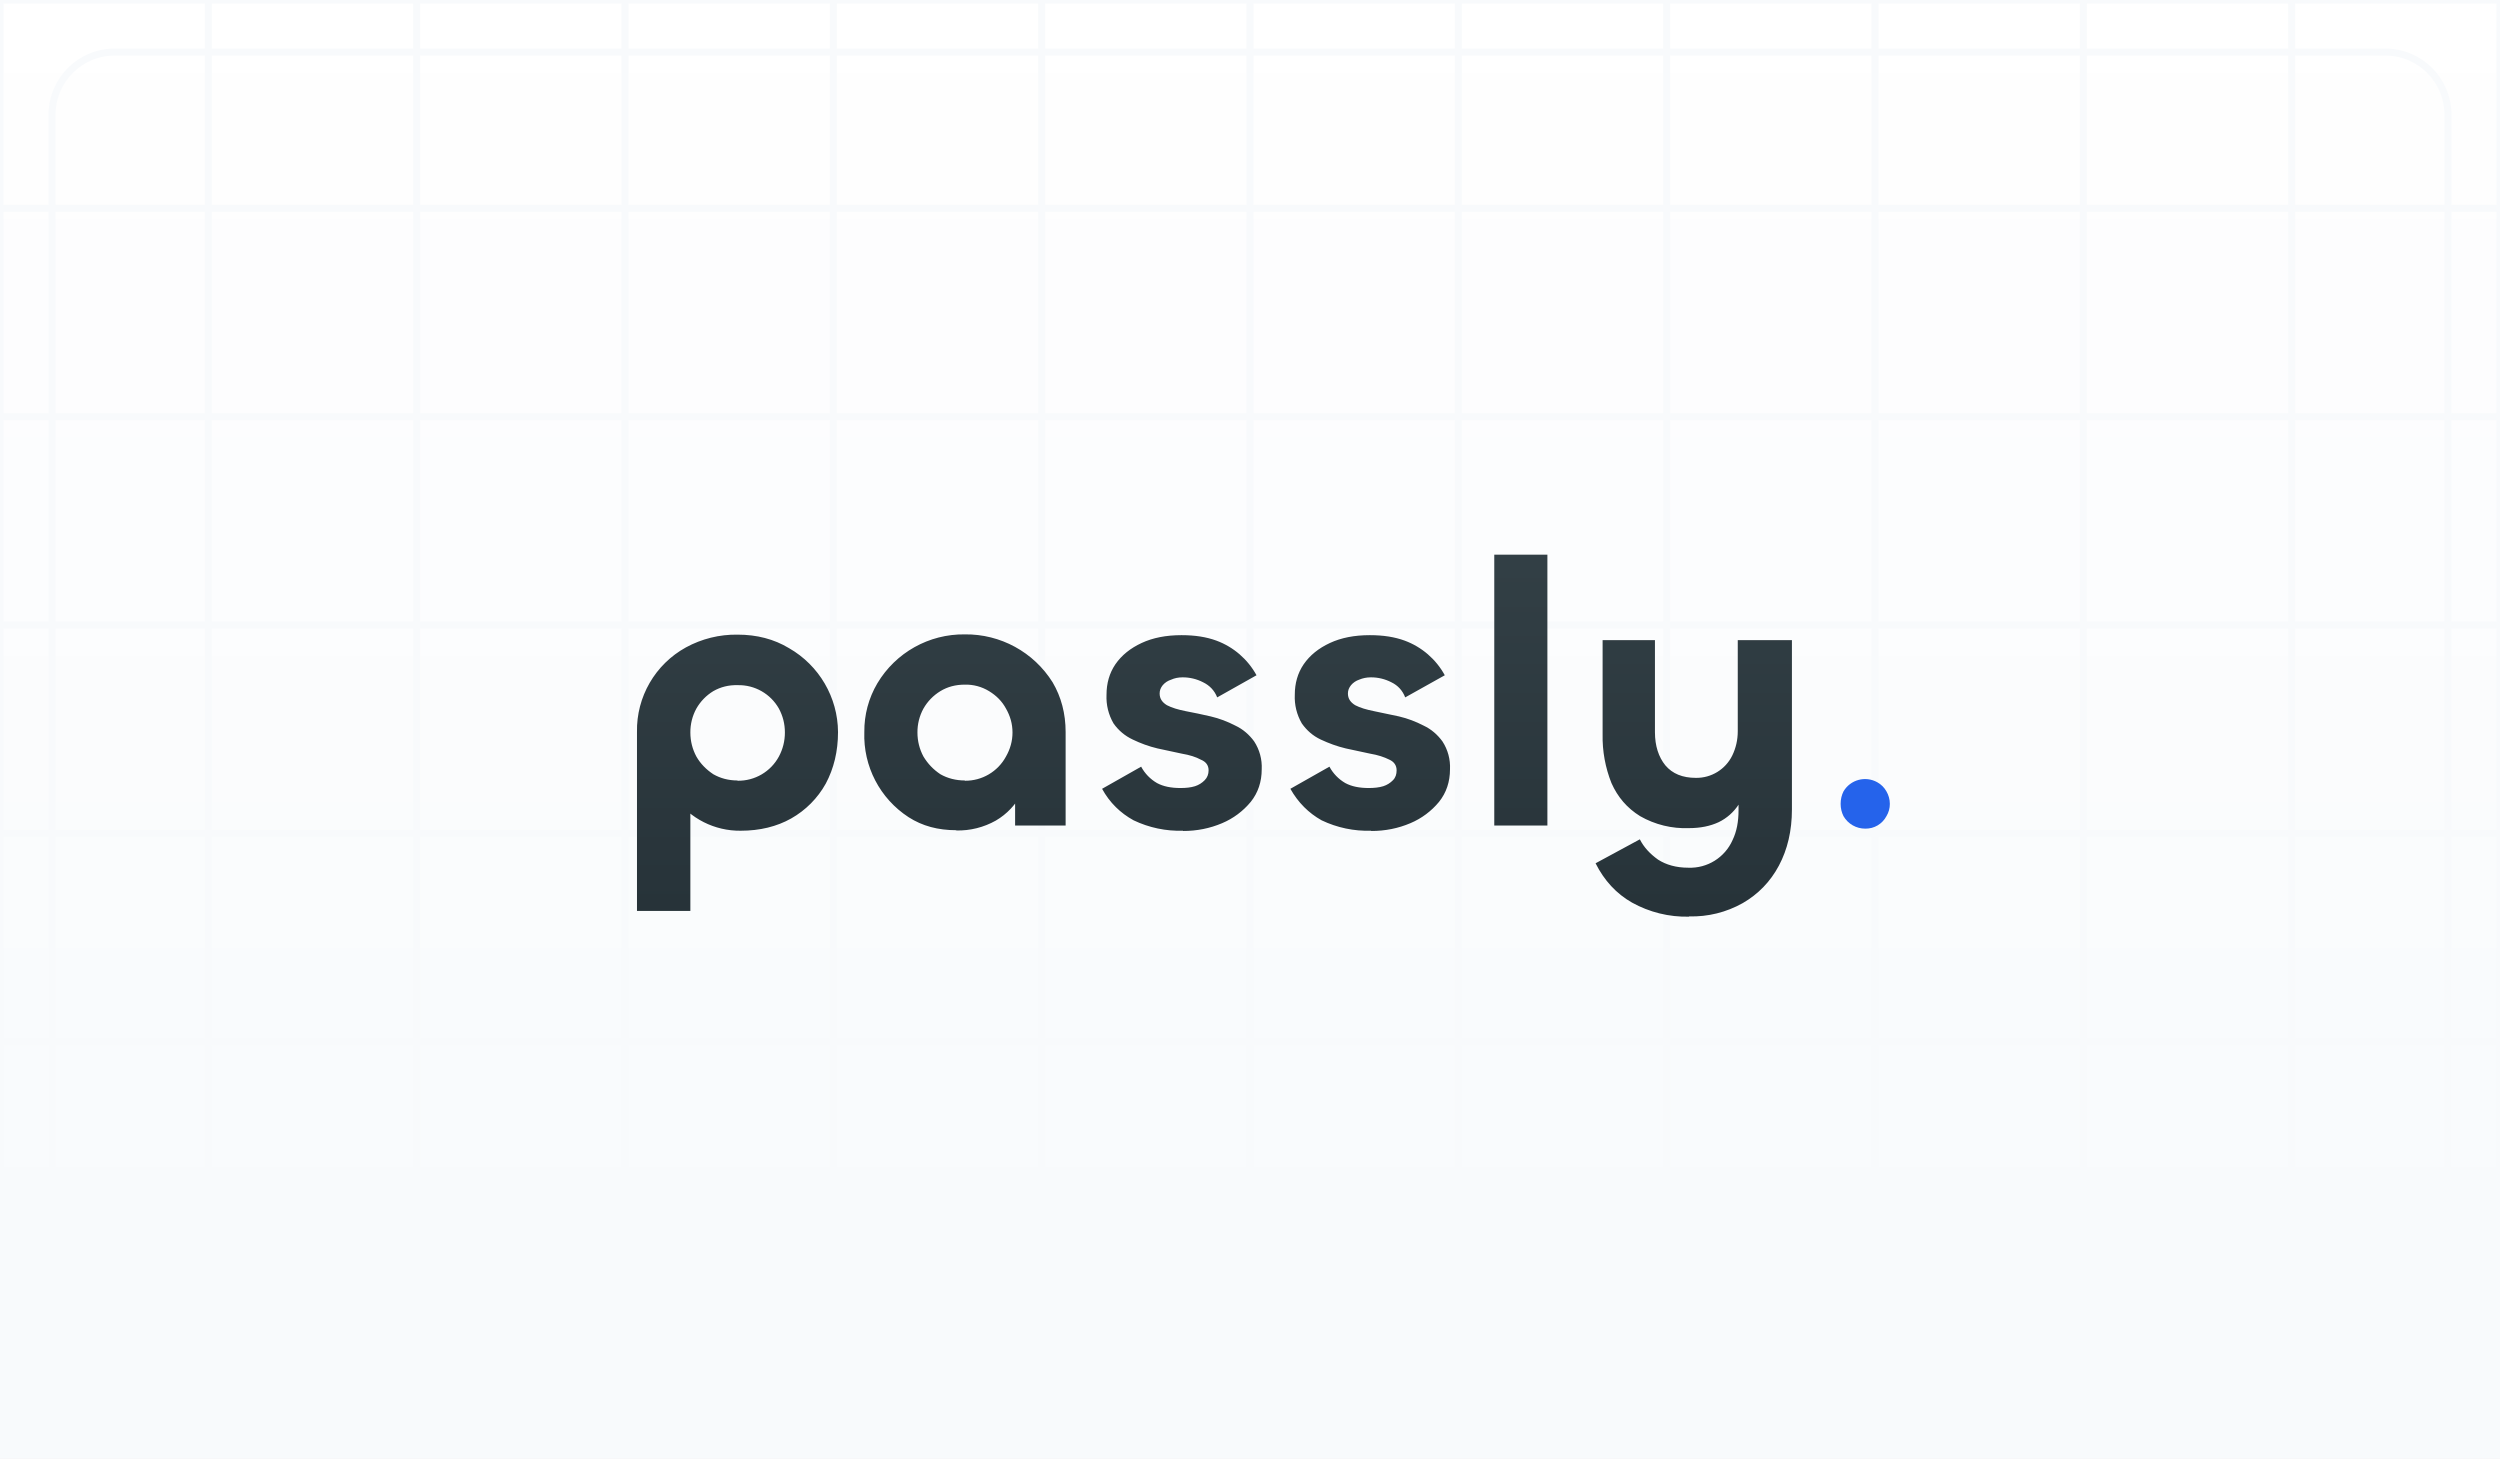
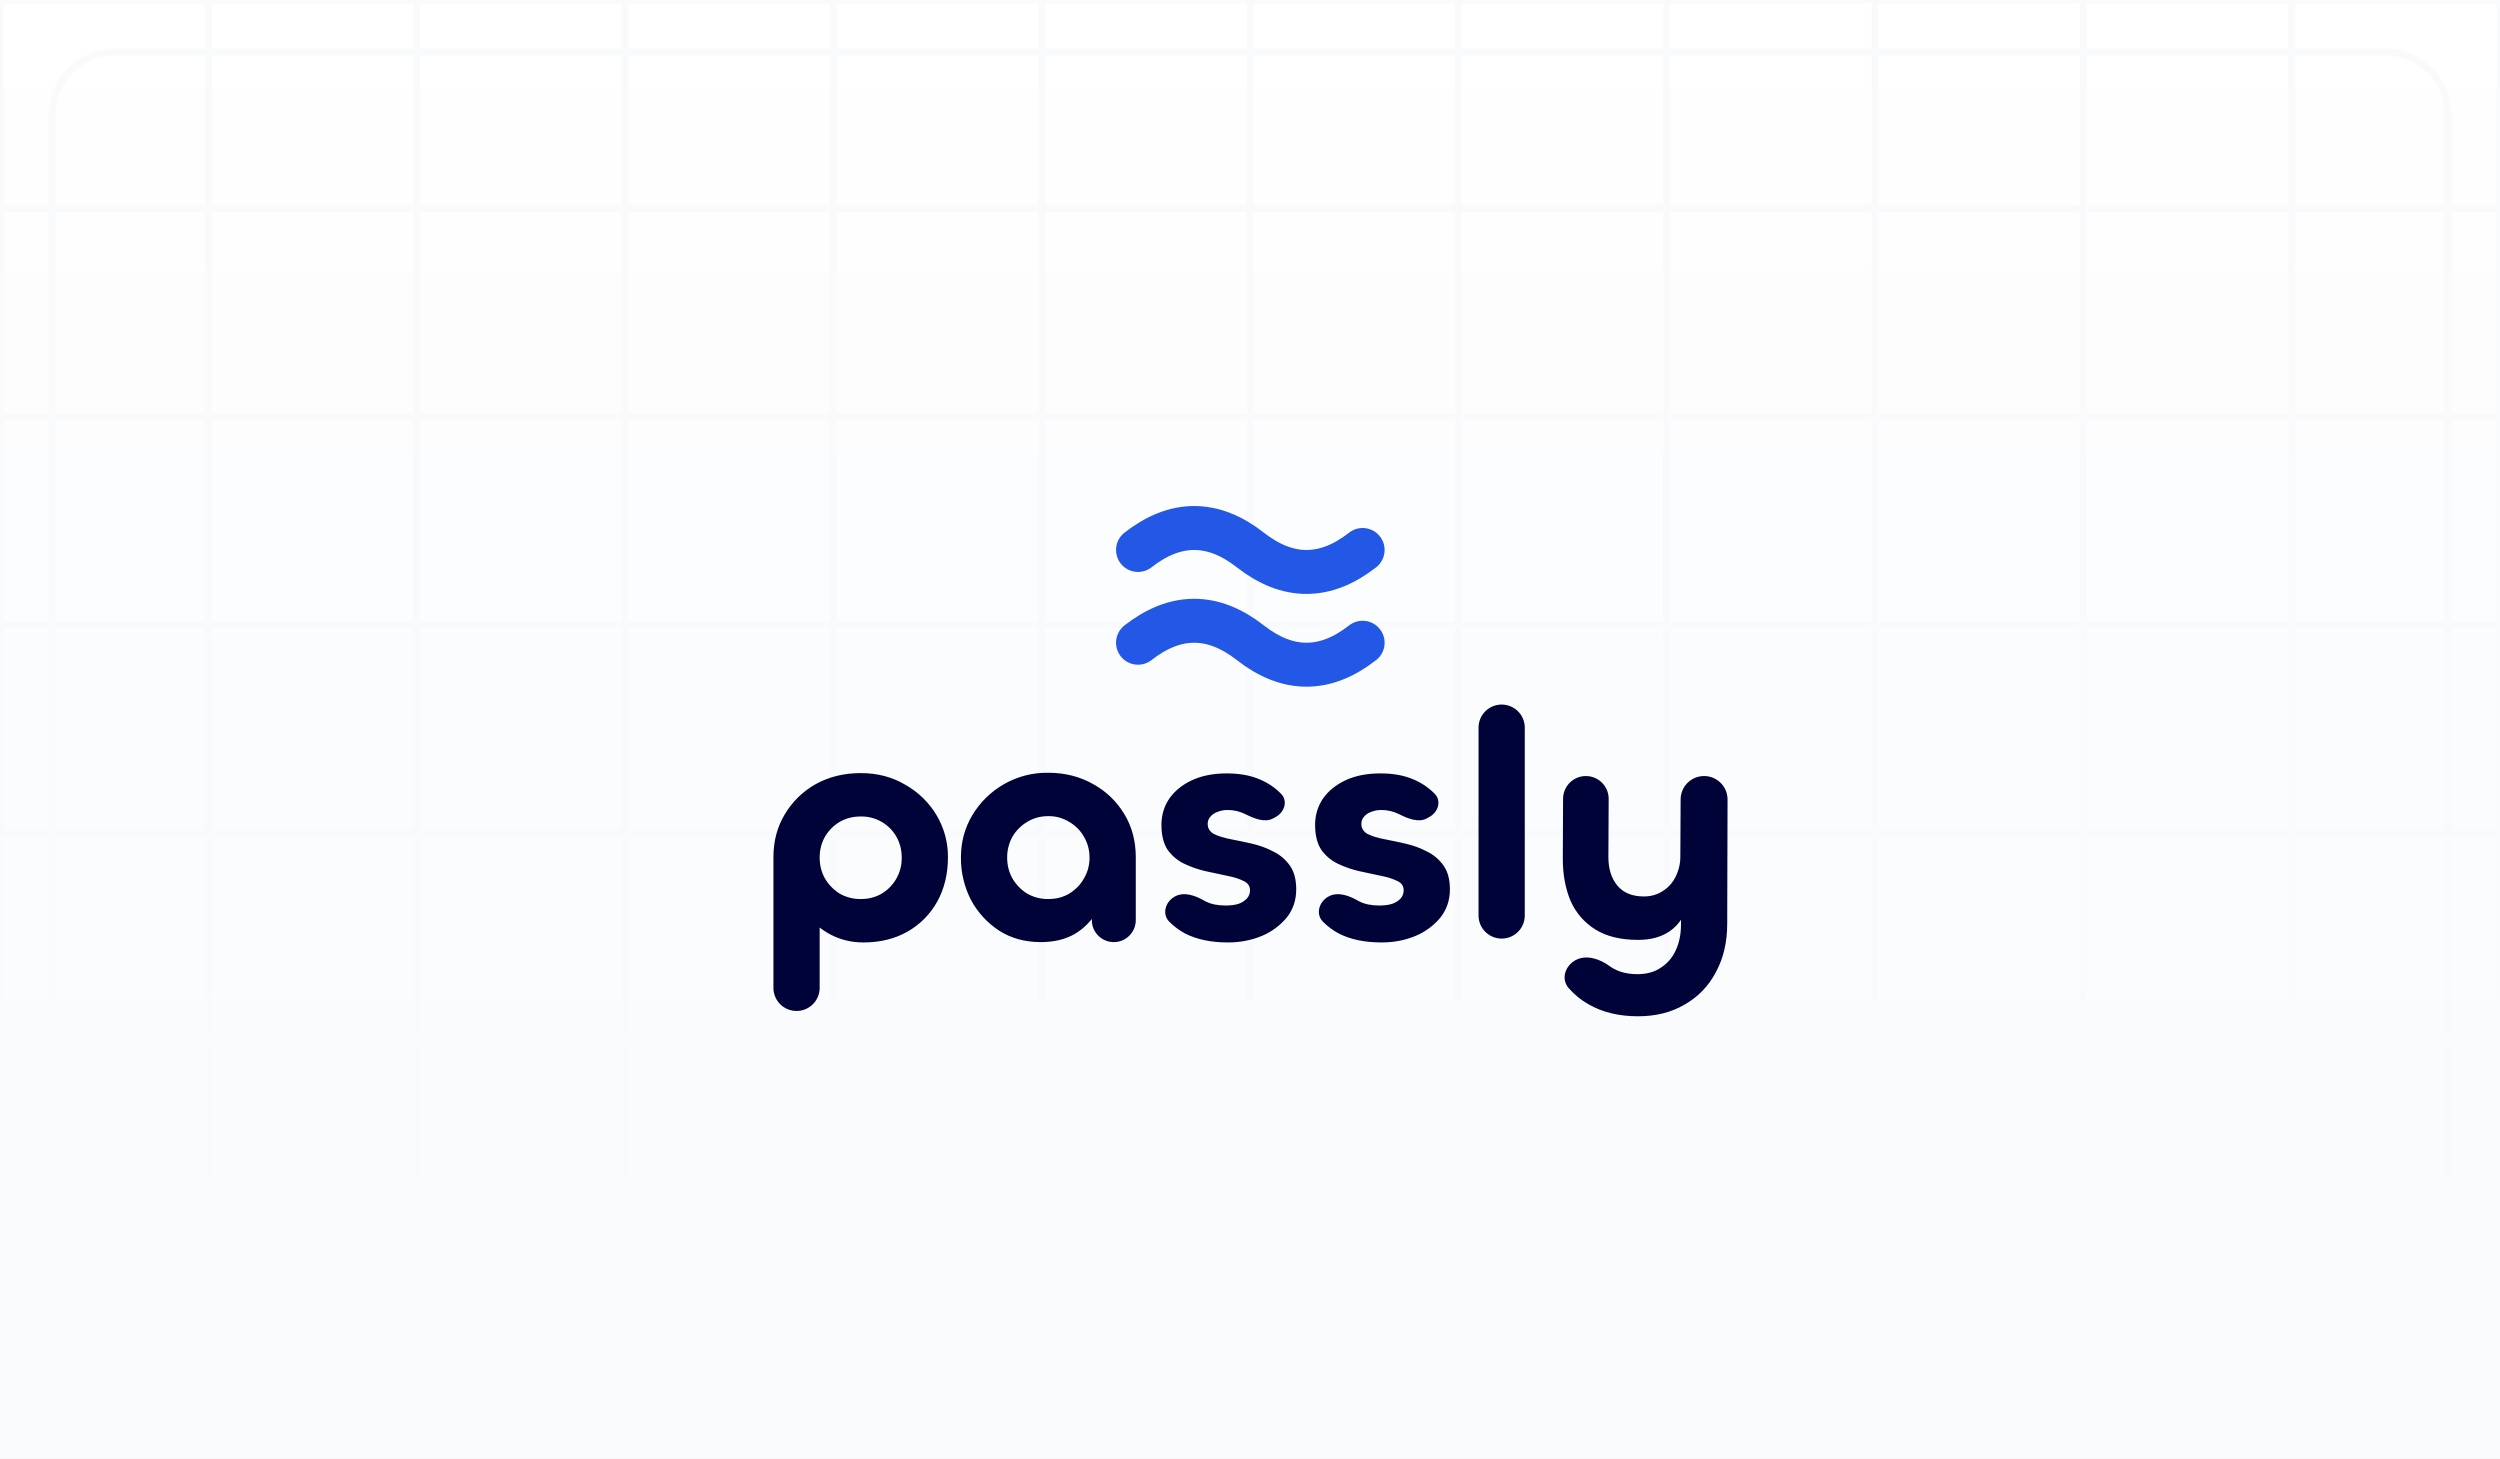
- <svg xmlns="http://www.w3.org/2000/svg" width="960" height="560" fill="none">
+ <svg xmlns="http://www.w3.org/2000/svg" fill="none" viewBox="0 0 960 560">
  <g clip-path="url(#a)">
    <path fill="#fff" d="M0 0h960v560H0z" />
-     <path fill="url(#b)" d="M0 0h960v560H0V0Z" />
-     <path stroke="#F8FAFC" stroke-miterlimit="10" stroke-width="2.7" d="M80 0H0v80M80 0v80m0-80h80M80 80H0m80 0h80m-80 0v80M0 80v80M160 0v80m0-80h80m-80 80h80m-80 0v80M240 0v80m0-80h80m-80 80h80m-80 0v80M320 0v80m0-80h80m-80 80h80m-80 0v80M400 0v80m0-80h80m-80 80h80m-80 0v80M480 0v80m0-80h80m-80 80h80m-80 0v80M560 0v80m0-80h80m-80 80h80m-80 0v80M640 0v80m0-80h80m-80 80h80m-80 0v80M720 0v80m0-80h80m-80 80h80m-80 0v80M800 0v80m0-80h80m-80 80h80m-80 0v80M880 0v80m0-80h80v80m-80 0h80m-80 0v80m80-80v80m-880 0H0m80 0h80m-80 0v80M0 160v80m160-80h80m-80 0v80m80-80h80m-80 0v80m80-80h80m-80 0v80m80-80h80m-80 0v80m80-80h80m-80 0v80m80-80h80m-80 0v80m80-80h80m-80 0v80m80-80h80m-80 0v80m80-80h80m-80 0v80m80-80h80m-80 0v80m80-80v80m-880 0H0m80 0h80m-80 0v80M0 240v80m160-80h80m-80 0v80m80-80h80m-80 0v80m80-80h80m-80 0v80m80-80h80m-80 0v80m80-80h80m-80 0v80m80-80h80m-80 0v80m80-80h80m-80 0v80m80-80h80m-80 0v80m80-80h80m-80 0v80m80-80h80m-80 0v80m80-80v80m-880 0H0m80 0h80m-80 0v80M0 320v80m160-80h80m-80 0v80m80-80h80m-80 0v80m80-80h80m-80 0v80m80-80h80m-80 0v80m80-80h80m-80 0v80m80-80h80m-80 0v80m80-80h80m-80 0v80m80-80h80m-80 0v80m80-80h80m-80 0v80m80-80h80m-80 0v80m80-80v80m-880 0H0m80 0h80m-80 0v80M0 400v80m160-80h80m-80 0v80m80-80h80m-80 0v80m80-80h80m-80 0v80m80-80h80m-80 0v80m80-80h80m-80 0v80m80-80h80m-80 0v80m80-80h80m-80 0v80m80-80h80m-80 0v80m80-80h80m-80 0v80m80-80h80m-80 0v80m80-80v80m-880 0H0m80 0h80m-80 0v80M0 480v80h80m80-80h80m-80 0v80m80-80h80m-80 0v80m80-80h80m-80 0v80m80-80h80m-80 0v80m80-80h80m-80 0v80m80-80h80m-80 0v80m80-80h80m-80 0v80m80-80h80m-80 0v80m80-80h80m-80 0v80m80-80h80m-80 0v80m80-80v80h-80m-800 0h80m0 0h80m0 0h80m0 0h80m0 0h80m0 0h80m0 0h80m0 0h80m0 0h80m0 0h80" />
-     <path stroke="#F8FAFC" stroke-miterlimit="10" stroke-width="2.7" d="M916 540H44a24 24 0 0 1-24-24V44a24 24 0 0 1 24-24h872a24 24 0 0 1 24 24v472a24 24 0 0 1-24 24Z" />
-     <path fill="url(#c)" d="M265 349.8h-20.4v-68.7a36.3 36.3 0 0 1 18.8-32.5 40.1 40.1 0 0 1 19.8-4.9c7.4 0 14 1.7 19.8 5.2a37.4 37.4 0 0 1 18.8 32.2c0 7.4-1.6 14-4.7 19.8a34.8 34.8 0 0 1-13.3 13.4c-5.5 3.1-12 4.7-19.4 4.7a30.7 30.7 0 0 1-25.2-12.7c-2.7-3.8-4-8-4-12.3l9.9 1.7v54.1Zm18.2-50a17.7 17.7 0 0 0 15.9-9.3c1.5-2.8 2.3-5.9 2.3-9.2 0-3.4-.8-6.4-2.3-9.2a17.7 17.7 0 0 0-15.8-9c-3.5-.1-6.6.7-9.4 2.3a18.6 18.6 0 0 0-6.5 6.7 18.8 18.8 0 0 0-2.3 9.2c0 3.3.8 6.4 2.3 9.2 1.6 2.8 3.8 5 6.5 6.8 2.8 1.6 5.9 2.4 9.3 2.4Zm84 19c-7 0-13-1.6-18.3-5a37.4 37.4 0 0 1-17-32.7 36 36 0 0 1 5-18.7 38.5 38.5 0 0 1 33.6-18.8 39.2 39.2 0 0 1 33.7 18.4c3.3 5.6 5 12 5 19.1V317h-19.4v-25.8l6.2-1.7c0 5.6-1.2 10.6-3.6 15.1-2.4 4.4-5.7 8-10 10.5a29.5 29.5 0 0 1-15.2 3.8Zm3.3-19a17.7 17.7 0 0 0 15.8-9.3c1.6-2.8 2.5-5.9 2.5-9.2 0-3.4-.9-6.4-2.5-9.2-1.5-2.8-3.7-5-6.5-6.7a17 17 0 0 0-9.3-2.5c-3.5 0-6.6.8-9.4 2.5a18.6 18.6 0 0 0-6.5 6.7 18.8 18.8 0 0 0-2.3 9.2c0 3.3.8 6.4 2.3 9.2 1.7 2.8 3.8 5 6.5 6.8 2.8 1.6 6 2.4 9.4 2.4Zm83.8 19.2a41 41 0 0 1-19-4c-5.1-2.8-9.2-6.8-12.1-12.1l15-8.5a16 16 0 0 0 6.1 6.3c2.4 1.3 5.4 1.9 9 1.9 2.2 0 4-.2 5.6-.7a9 9 0 0 0 3.7-2.3c1-1 1.5-2.3 1.5-3.8 0-1.9-1-3.3-3-4.1-1.8-1-4.3-1.8-7.3-2.3l-9.3-2c-3.4-.8-6.6-2-9.5-3.4-3-1.4-5.5-3.5-7.4-6.2a20 20 0 0 1-2.7-11c0-4.4 1.1-8.3 3.4-11.7 2.4-3.5 5.8-6.2 10.1-8.2 4.3-2 9.4-3 15.3-3 5.2 0 9.6.7 13.4 2.1a29 29 0 0 1 15.4 13.3l-15.1 8.5c-1-2.6-2.9-4.6-5.4-5.8a17 17 0 0 0-7.9-1.9c-1.6 0-3.1.3-4.4.9a7 7 0 0 0-3.2 2.1c-.8 1-1.2 2-1.2 3.2 0 2 1 3.4 2.8 4.5 1.9 1 4.3 1.7 7.3 2.3 3 .6 6.2 1.2 9.5 2 3.4.8 6.5 2 9.4 3.5 3 1.4 5.4 3.5 7.3 6.1a18 18 0 0 1 2.9 10.7c0 4.8-1.4 9-4.2 12.5a28.7 28.7 0 0 1-11 8.2c-4.7 2-9.7 3-15 3Zm72.2 0a41 41 0 0 1-19-4c-5-2.8-9-6.8-12-12.1l15-8.5a16 16 0 0 0 6.1 6.3c2.4 1.3 5.4 1.9 9 1.9 2.1 0 4-.2 5.6-.7a9 9 0 0 0 3.7-2.3c1-1 1.4-2.3 1.4-3.8 0-1.9-1-3.3-2.8-4.1-2-1-4.4-1.8-7.4-2.3l-9.3-2c-3.4-.8-6.6-2-9.6-3.4s-5.4-3.5-7.3-6.2a20 20 0 0 1-2.7-11c0-4.4 1.1-8.3 3.4-11.7 2.4-3.5 5.8-6.2 10.1-8.2 4.3-2 9.4-3 15.3-3 5.2 0 9.6.7 13.4 2.1a29 29 0 0 1 15.4 13.3l-15.2 8.5c-1-2.6-2.8-4.6-5.3-5.8a17 17 0 0 0-7.9-1.9c-1.6 0-3.1.3-4.5.9a7 7 0 0 0-3.1 2.1c-.8 1-1.2 2-1.2 3.2 0 2 1 3.4 2.8 4.5 1.9 1 4.3 1.7 7.3 2.3l9.5 2c3.4.8 6.5 2 9.4 3.5 3 1.4 5.4 3.5 7.3 6.1a18 18 0 0 1 2.9 10.7c0 4.8-1.4 9-4.2 12.5a28.7 28.7 0 0 1-11 8.2c-4.7 2-9.7 3-15 3ZM573.8 213h20.4V317h-20.4V212.9Zm74.8 139a43 43 0 0 1-21.9-5.4c-6-3.4-10.7-8.5-14-15.1l17-9.2c1.5 3 3.9 5.6 7 7.8 3.1 2 7 3.1 11.6 3.1a17.8 17.8 0 0 0 17-10.6c1.6-3.3 2.3-7.1 2.3-11.5v-11.1l4-1.6c-.6 4.2-2 7.8-4 10.6a19 19 0 0 1-7.6 6.7c-3.2 1.5-7 2.3-11.4 2.3a35 35 0 0 1-18.8-4.6c-5-3.1-8.6-7.3-11-12.7a47.9 47.9 0 0 1-3.4-18.7v-36.2h20.1v35.4c0 5.2 1.4 9.5 4 12.7 2.7 3.2 6.6 4.8 11.7 4.8a15.3 15.3 0 0 0 14-8.6c1.4-2.9 2.1-6 2.1-9.3v-35h20.8v65c0 8.2-1.7 15.4-5 21.6-3.3 6.2-8 11-13.9 14.4a39.8 39.8 0 0 1-20.6 5.1Z" />
-     <path fill="#2563EB" d="M716.3 318.2a9.6 9.6 0 0 1-8.4-4.8c-.7-1.4-1.1-3-1.1-4.7 0-1.8.4-3.4 1.1-4.8a9.6 9.6 0 0 1 13-3.5 9 9 0 0 1 3.5 3.5c.8 1.4 1.3 3 1.3 4.8a9 9 0 0 1-1.3 4.7 9 9 0 0 1-8.1 4.8Z" />
+     <path fill="url(#b)" d="M0 0h960v560H0z" />
+     <path stroke="#f8fafc" stroke-miterlimit="10" stroke-width="2.67" d="M80 0H0v80M80 0v80m0-80h80M80 80H0m80 0h80m-80 0v80M0 80v80M160 0v80m0-80h80m-80 80h80m-80 0v80M240 0v80m0-80h80m-80 80h80m-80 0v80M320 0v80m0-80h80m-80 80h80m-80 0v80M400 0v80m0-80h80m-80 80h80m-80 0v80M480 0v80m0-80h80m-80 80h80m-80 0v80M560 0v80m0-80h80m-80 80h80m-80 0v80M640 0v80m0-80h80m-80 80h80m-80 0v80M720 0v80m0-80h80m-80 80h80m-80 0v80M800 0v80m0-80h80m-80 80h80m-80 0v80M880 0v80m0-80h80v80m-80 0h80m-80 0v80m80-80v80m-880 0H0m80 0h80m-80 0v80M0 160v80m160-80h80m-80 0v80m80-80h80m-80 0v80m80-80h80m-80 0v80m80-80h80m-80 0v80m80-80h80m-80 0v80m80-80h80m-80 0v80m80-80h80m-80 0v80m80-80h80m-80 0v80m80-80h80m-80 0v80m80-80h80m-80 0v80m80-80v80m-880 0H0m80 0h80m-80 0v80M0 240v80m160-80h80m-80 0v80m80-80h80m-80 0v80m80-80h80m-80 0v80m80-80h80m-80 0v80m80-80h80m-80 0v80m80-80h80m-80 0v80m80-80h80m-80 0v80m80-80h80m-80 0v80m80-80h80m-80 0v80m80-80h80m-80 0v80m80-80v80m-880 0H0m80 0h80m-80 0v80M0 320v80m160-80h80m-80 0v80m80-80h80m-80 0v80m80-80h80m-80 0v80m80-80h80m-80 0v80m80-80h80m-80 0v80m80-80h80m-80 0v80m80-80h80m-80 0v80m80-80h80m-80 0v80m80-80h80m-80 0v80m80-80h80m-80 0v80m80-80v80m-880 0H0m80 0h80m-80 0v80M0 400v80m160-80h80m-80 0v80m80-80h80m-80 0v80m80-80h80m-80 0v80m80-80h80m-80 0v80m80-80h80m-80 0v80m80-80h80m-80 0v80m80-80h80m-80 0v80m80-80h80m-80 0v80m80-80h80m-80 0v80m80-80h80m-80 0v80m80-80v80m-880 0H0m80 0h80m-80 0v80M0 480v80h80m80-80h80m-80 0v80m80-80h80m-80 0v80m80-80h80m-80 0v80m80-80h80m-80 0v80m80-80h80m-80 0v80m80-80h80m-80 0v80m80-80h80m-80 0v80m80-80h80m-80 0v80m80-80h80m-80 0v80m80-80h80m-80 0v80m80-80v80h-80m-800 0h80m0 0h80m0 0h80m0 0h80m0 0h80m0 0h80m0 0h80m0 0h80m0 0h80m0 0h80" />
+     <path stroke="#f8fafc" stroke-miterlimit="10" stroke-width="2.67" d="M916 540H44a24 24 0 0 1-24-24V44a24 24 0 0 1 24-24h872a24 24 0 0 1 24 24v472a24 24 0 0 1-24 24Z" />
+     <path stroke="#2258e5" stroke-linecap="round" stroke-width="16.88" d="M437 211.19q21.56-16.87 43.13 0 21.56 16.88 43.12 0M437 246.81q21.56-16.87 43.13 0 21.56 16.88 43.12 0" />
+     <path fill="#000337" d="M629 390.25q-11.01 0-19.01-4.6a29 29 0 0 1-7.67-6.28c-2.97-3.44-1.3-8.5 2.69-10.67 4.12-2.24 9.27-.5 13.07 2.27l.54.38q4.12 2.73 10.12 2.73 5.39 0 9-2.48a15.2 15.2 0 0 0 5.76-6.72q2-4.22 2-9.95v-9.57l3.5-1.37a22 22 0 0 1-3.5 9.2 16.4 16.4 0 0 1-6.63 5.72q-4.12 2-9.88 2-10 0-16.37-3.99a24.4 24.4 0 0 1-9.5-10.94q-3-7.09-3-16.17l.1-23.1a8.75 8.75 0 1 1 17.51.09l-.11 22.4q0 6.7 3.5 10.94 3.5 4.1 10.12 4.1 4 0 7.13-1.99a13.3 13.3 0 0 0 5-5.47 17 17 0 0 0 1.88-7.96l.11-21.85a9.01 9.01 0 0 1 18.02.07l-.13 47.64q0 10.7-4.38 18.66a30 30 0 0 1-12 12.43q-7.62 4.48-17.88 4.48M567.76 279.13a8.88 8.88 0 0 1 17.75 0v72.71a8.88 8.88 0 0 1-17.75 0zM530.5 361.9q-9.75 0-16.5-3.48a26 26 0 0 1-5.94-4.43c-2.96-2.94-1.6-7.68 2.05-9.71 3.6-2.02 8.01-.36 11.58 1.72l.19.1q3.13 1.62 7.75 1.62 2.88 0 4.88-.62a8 8 0 0 0 3.25-1.99 4.6 4.6 0 0 0 1.25-3.23q0-2.49-2.5-3.6-2.5-1.25-6.38-2-3.75-.75-8.12-1.74a39 39 0 0 1-8.26-2.86 16.6 16.6 0 0 1-6.37-5.35q-2.38-3.6-2.38-9.57 0-5.6 3-10.07 3.13-4.48 8.75-7.1 5.63-2.6 13.26-2.6 6.75 0 11.62 1.86a25 25 0 0 1 9.24 5.9c2.75 2.72 1.45 7.04-1.93 8.93l-.99.56c-3.23 1.8-7.38.06-10.7-1.59a15 15 0 0 0-6.87-1.61q-2.12 0-3.87.74a6 6 0 0 0-2.75 1.87q-1 1.12-1 2.74 0 2.48 2.37 3.85 2.5 1.25 6.38 1.99 3.87.75 8.25 1.74 4.37 1 8.13 2.98a16.6 16.6 0 0 1 6.37 5.35q2.5 3.48 2.5 9.2 0 6.22-3.62 10.82a25 25 0 0 1-9.63 7.1q-6 2.48-13 2.48M471.5 361.9q-9.75 0-16.5-3.48a26 26 0 0 1-5.95-4.43c-2.96-2.94-1.59-7.68 2.05-9.71 3.61-2.02 8.01-.36 11.59 1.72l.18.1q3.13 1.62 7.75 1.62 2.88 0 4.88-.62a8 8 0 0 0 3.25-1.99 4.6 4.6 0 0 0 1.25-3.23q0-2.49-2.5-3.6-2.5-1.25-6.38-2-3.75-.75-8.12-1.74a39 39 0 0 1-8.25-2.86 16.6 16.6 0 0 1-6.38-5.35q-2.37-3.6-2.38-9.57 0-5.6 3-10.07 3.13-4.48 8.76-7.1 5.63-2.6 13.25-2.6 6.75 0 11.63 1.86a25 25 0 0 1 9.24 5.9c2.75 2.72 1.45 7.04-1.93 8.93l-1 .56c-3.22 1.8-7.38.06-10.69-1.59a15 15 0 0 0-6.87-1.61q-2.13 0-3.88.74a6 6 0 0 0-2.75 1.87q-1 1.12-1 2.74 0 2.48 2.37 3.85 2.5 1.25 6.38 1.99 3.87.75 8.25 1.74a33 33 0 0 1 8.13 2.98 16.6 16.6 0 0 1 6.37 5.35q2.5 3.48 2.5 9.2 0 6.22-3.62 10.82a25 25 0 0 1-9.63 7.1q-6 2.48-13 2.48M399.63 361.77q-9 0-15.88-4.35a32.3 32.3 0 0 1-10.88-11.81 35 35 0 0 1-3.87-16.42q0-8.82 4.37-16.16 4.5-7.46 12-11.82a33 33 0 0 1 17.13-4.47q9.63 0 17.26 4.35a31.5 31.5 0 0 1 12 11.56q4.38 7.22 4.38 16.54v24.14a8.44 8.44 0 1 1-16.88 0V337.9l5.37-1.5q0 7.22-3.12 13.06a24 24 0 0 1-8.63 9.08q-5.5 3.24-13.25 3.23m2.87-16.54q4.64 0 8.13-2.11 3.63-2.25 5.63-5.84a15.4 15.4 0 0 0 2.12-7.96q0-4.36-2.12-7.96a15 15 0 0 0-5.63-5.72 14.8 14.8 0 0 0-8.13-2.24q-4.5 0-8.12 2.24a16 16 0 0 0-5.63 5.72q-2 3.6-2 7.96t2 7.96a17 17 0 0 0 5.63 5.84 16 16 0 0 0 8.12 2.11M314.75 379.63a8.88 8.88 0 0 1-17.75 0V329.2q0-9.32 4.38-16.54a32 32 0 0 1 11.87-11.56q7.63-4.23 17.26-4.23 9.62 0 17.13 4.48a32.4 32.4 0 0 1 12 11.69 31 31 0 0 1 4.37 16.16q0 9.58-4.12 17.04a30 30 0 0 1-11.5 11.56q-7.25 4.1-16.88 4.1-6.75 0-12.5-2.98a28 28 0 0 1-9.38-7.96 18.2 18.2 0 0 1-3.5-10.69l8.62 1.5zm15.76-34.4q4.62 0 8.12-2.11a15.8 15.8 0 0 0 7.63-13.8q0-4.36-2-7.96a15.4 15.4 0 0 0-13.75-7.83q-4.5 0-8.13 2.1a16 16 0 0 0-5.63 5.73q-2 3.6-2 7.96t2 7.96a17 17 0 0 0 5.63 5.84 16 16 0 0 0 8.13 2.11" />
  </g>
  <defs>
    <linearGradient id="b" x1="480" x2="480" y1="560" y2="0" gradientUnits="userSpaceOnUse">
-       <stop stop-color="#F8FAFC" />
-       <stop offset=".1" stop-color="#F8FAFC" />
-       <stop offset=".3" stop-color="#F9FBFD" />
-       <stop offset=".4" stop-color="#FAFCFD" />
-       <stop offset=".5" stop-color="#FBFCFD" />
-       <stop offset=".6" stop-color="#FCFDFE" />
-       <stop offset=".8" stop-color="#FDFDFE" />
-       <stop offset=".9" stop-color="#FEFEFE" />
+       <stop stop-color="#f8fafc" />
+       <stop offset=".13" stop-color="#f8fafc" />
+       <stop offset=".25" stop-color="#f9fbfd" />
+       <stop offset=".38" stop-color="#fafcfd" />
+       <stop offset=".5" stop-color="#fbfcfd" />
+       <stop offset=".63" stop-color="#fcfdfe" />
+       <stop offset=".75" stop-color="#fdfdfe" />
+       <stop offset=".88" stop-color="#fefefe" />
      <stop offset="1" stop-color="#fff" />
-     </linearGradient>
-     <linearGradient id="c" x1="485" x2="485" y1="205.5" y2="359.8" gradientUnits="userSpaceOnUse">
-       <stop stop-color="#334046" />
-       <stop offset="1" stop-color="#263238" />
    </linearGradient>
    <clipPath id="a">
      <path fill="#fff" d="M0 0h960v560H0z" />
    </clipPath>
  </defs>
</svg>
